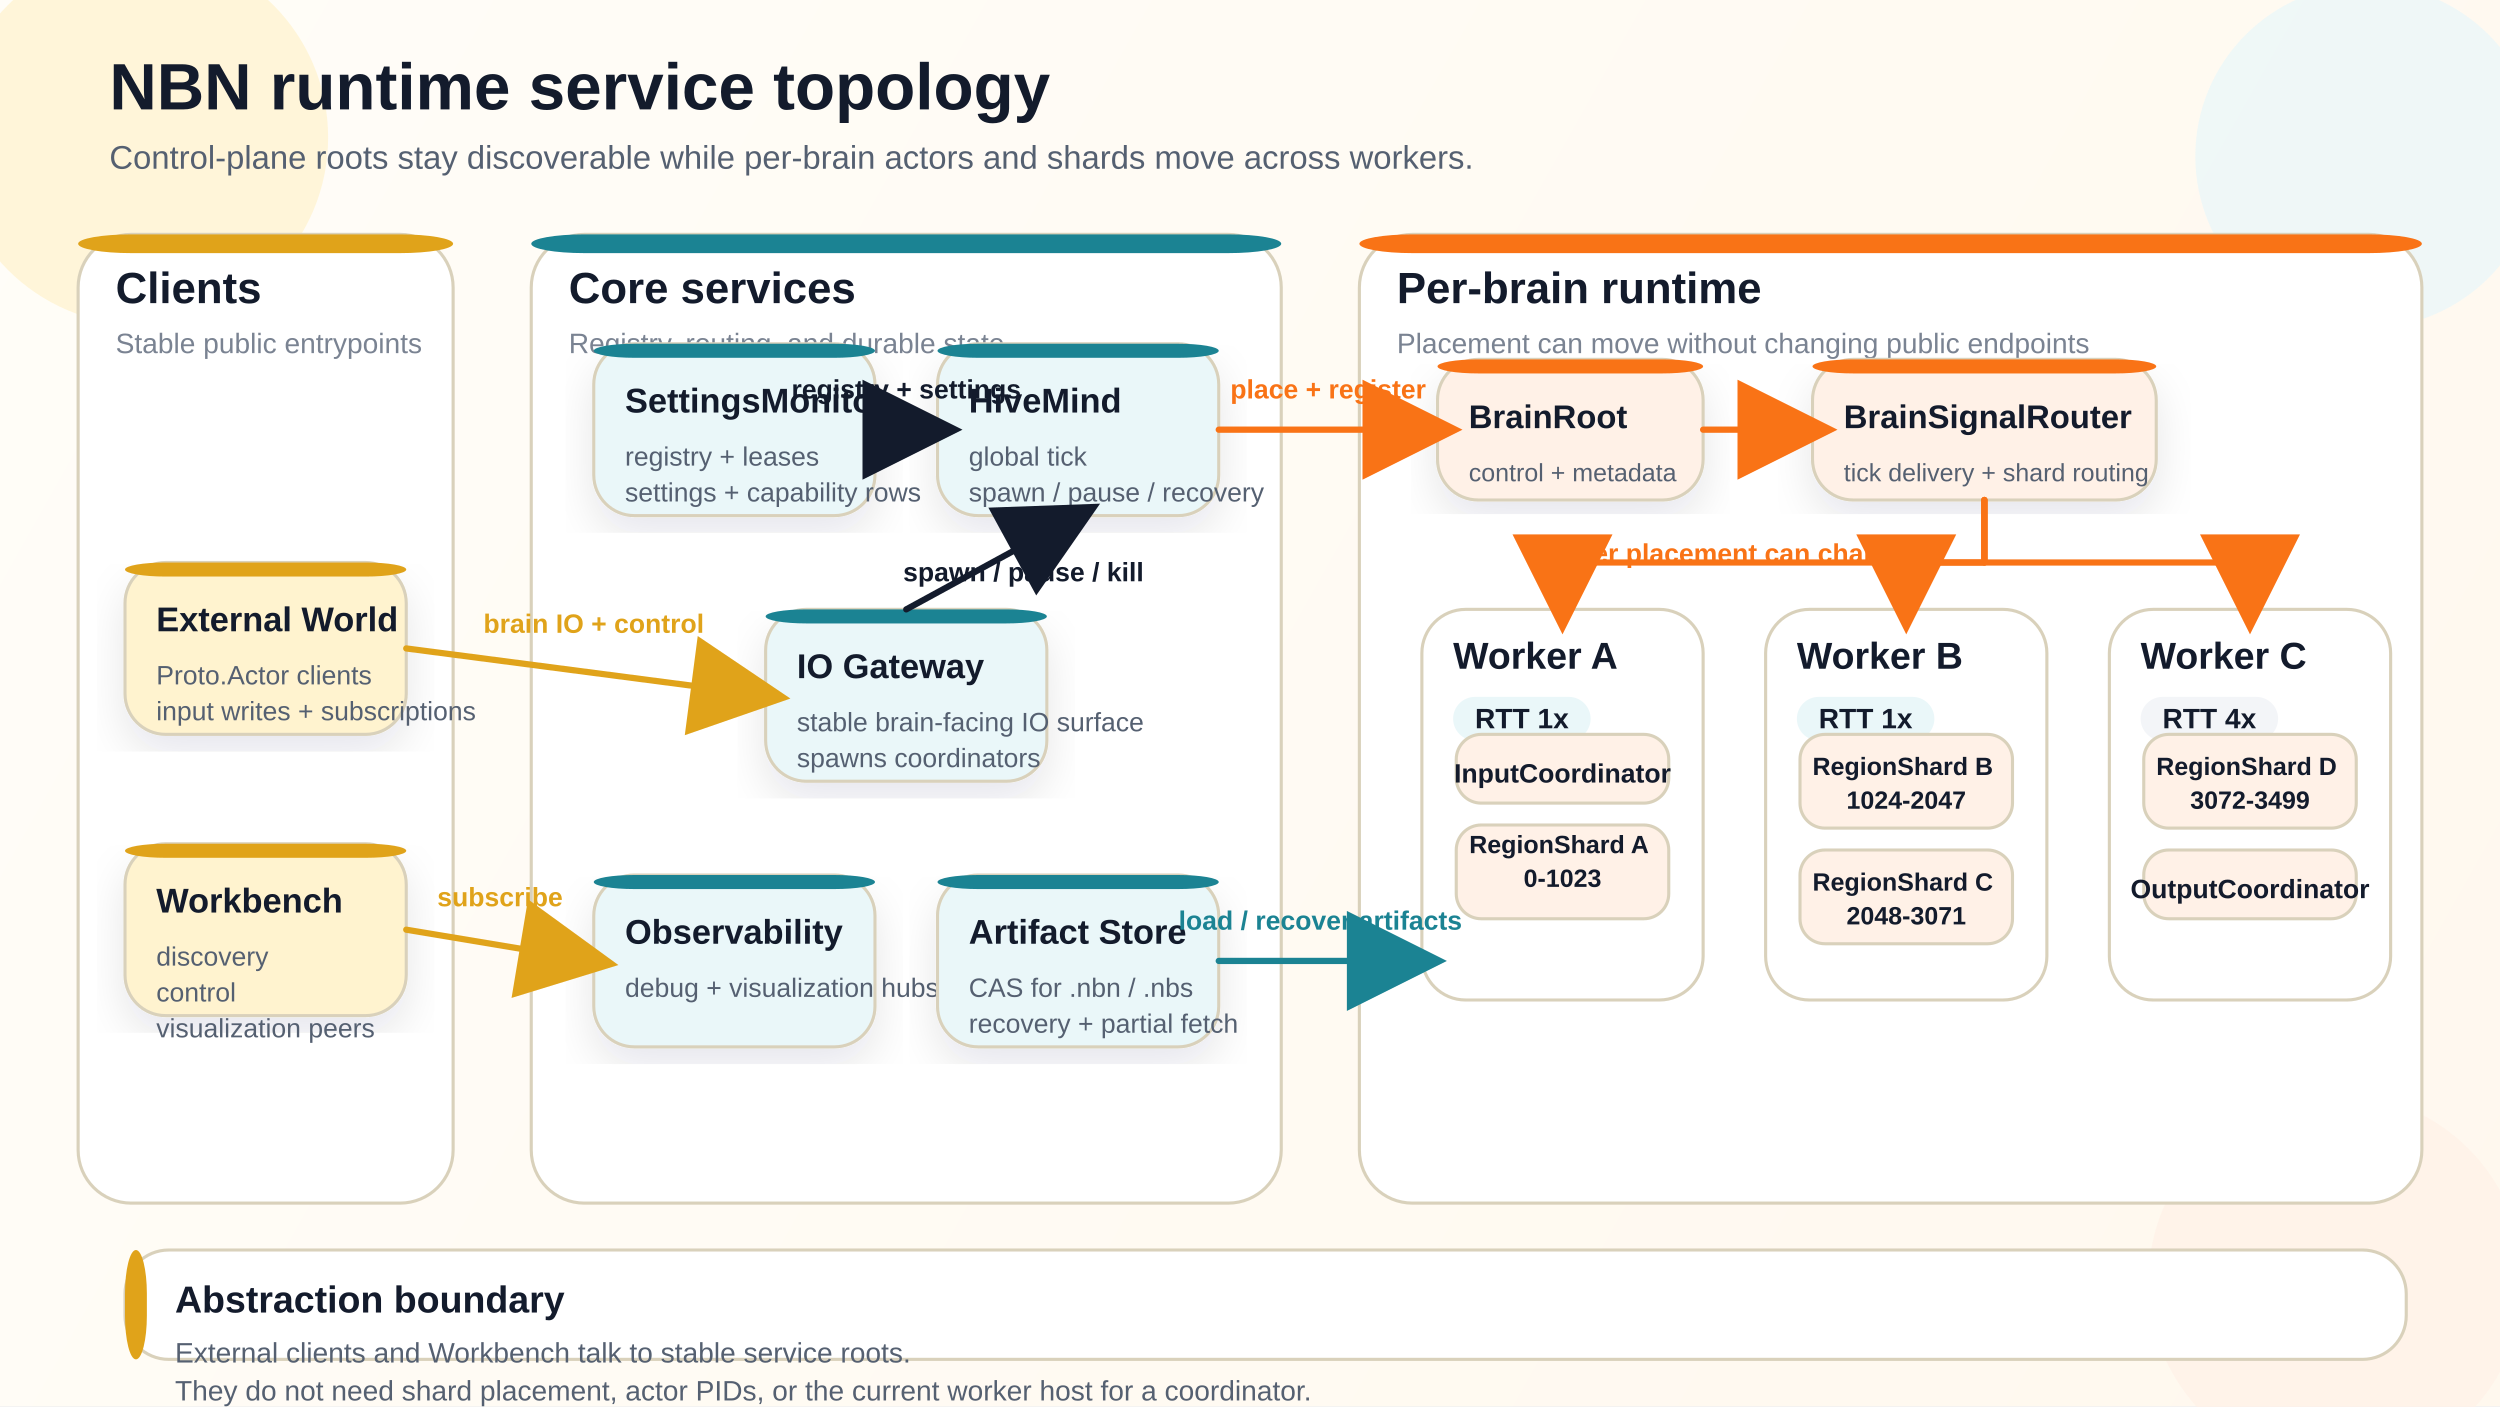
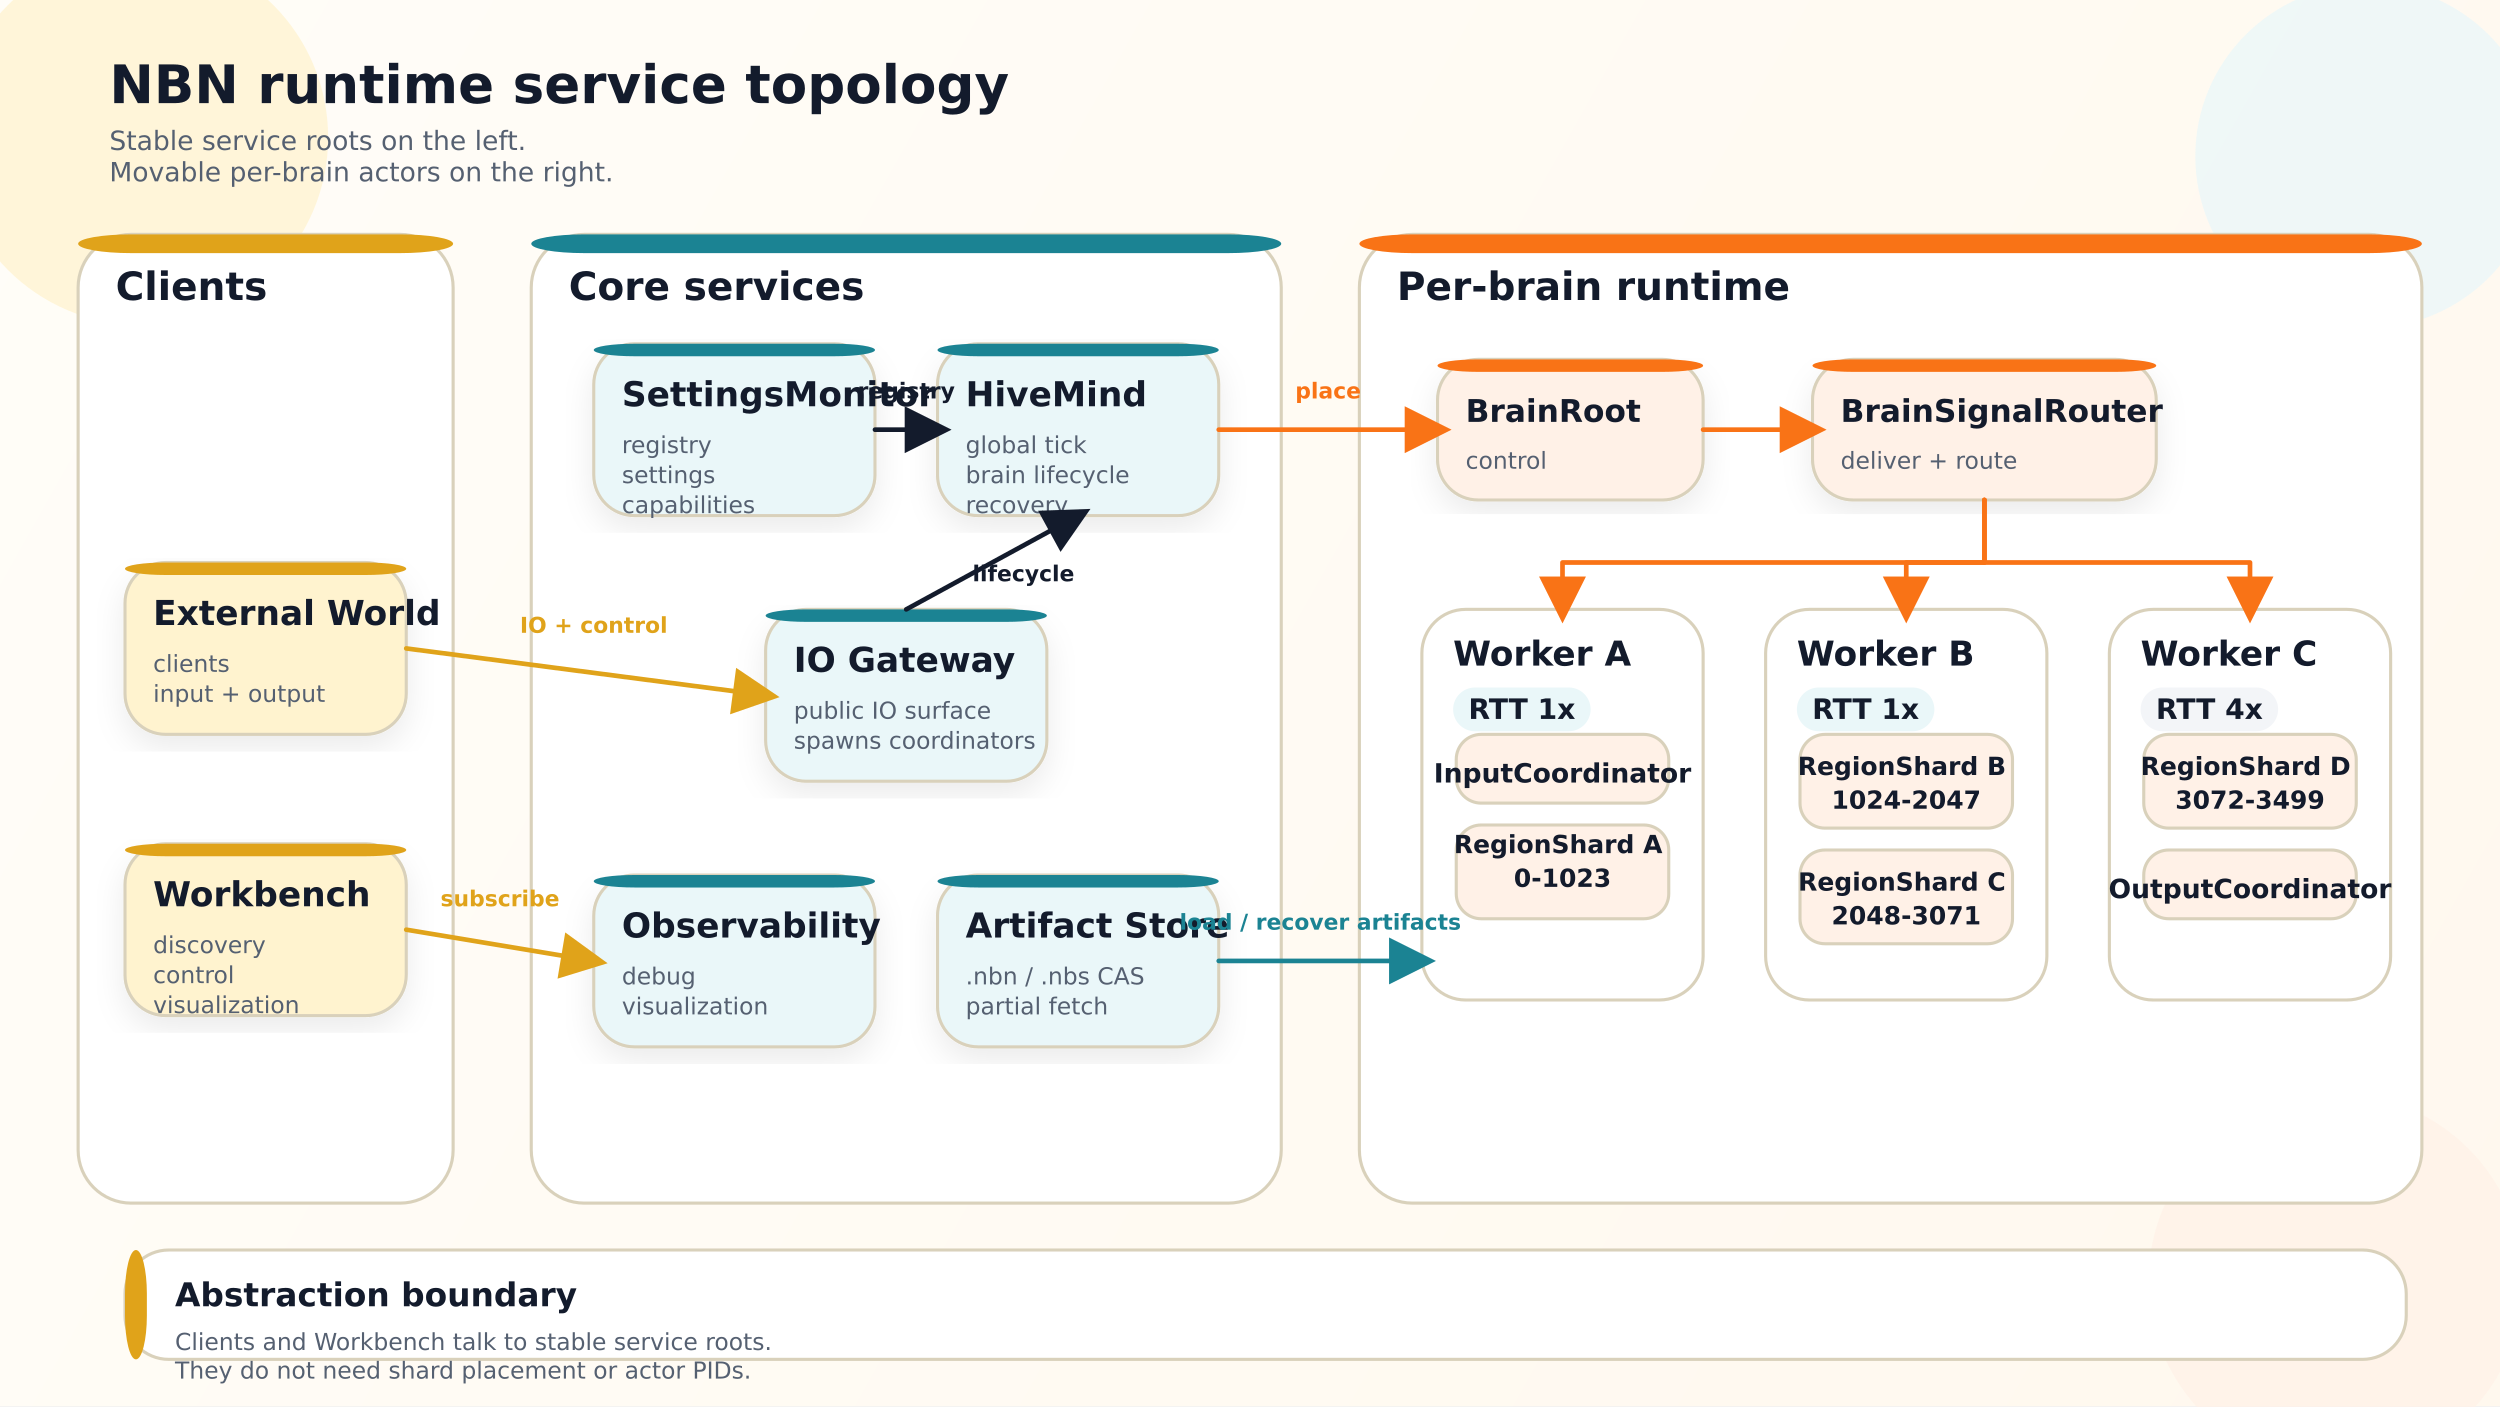
<svg xmlns="http://www.w3.org/2000/svg" width="1600" height="900" viewBox="0 0 1600 900" fill="none">
  <defs>
    <linearGradient id="bg-gradient" x1="0" y1="0" x2="1600" y2="900" gradientUnits="userSpaceOnUse">
      <stop offset="0%" stop-color="#FFFDF8" />
      <stop offset="100%" stop-color="#FFF8EE" />
    </linearGradient>
    <filter id="shadow" x="-10%" y="-10%" width="120%" height="120%">
-       <feDropShadow dx="0" dy="12" stdDeviation="14" flood-color="#131B2C" flood-opacity="0.10" />
+       <feDropShadow dx="0" dy="8" stdDeviation="10" flood-color="#131B2C" flood-opacity="0.08" />
    </filter>
-     <marker id="arrow-ink" markerWidth="16" markerHeight="16" refX="12" refY="8" orient="auto" markerUnits="strokeWidth">
-       <path d="M 0 0 L 16 8 L 0 16 z" fill="#131B2C" />
-     </marker>
-     <marker id="arrow-teal" markerWidth="16" markerHeight="16" refX="12" refY="8" orient="auto" markerUnits="strokeWidth">
-       <path d="M 0 0 L 16 8 L 0 16 z" fill="#1B8393" />
-     </marker>
-     <marker id="arrow-gold" markerWidth="16" markerHeight="16" refX="12" refY="8" orient="auto" markerUnits="strokeWidth">
-       <path d="M 0 0 L 16 8 L 0 16 z" fill="#E0A31A" />
-     </marker>
-     <marker id="arrow-orange" markerWidth="16" markerHeight="16" refX="12" refY="8" orient="auto" markerUnits="strokeWidth">
-       <path d="M 0 0 L 16 8 L 0 16 z" fill="#F97316" />
-     </marker>
-     <marker id="arrow-green" markerWidth="16" markerHeight="16" refX="12" refY="8" orient="auto" markerUnits="strokeWidth">
-       <path d="M 0 0 L 16 8 L 0 16 z" fill="#2B8857" />
-     </marker>
-     <marker id="arrow-red" markerWidth="16" markerHeight="16" refX="12" refY="8" orient="auto" markerUnits="strokeWidth">
-       <path d="M 0 0 L 16 8 L 0 16 z" fill="#B94B34" />
+     <marker id="arrow-ink" markerWidth="10" markerHeight="10" refX="7" refY="5" orient="auto" markerUnits="strokeWidth">
+       <path d="M 0 0 L 10 5 L 0 10 z" fill="#131B2C" />
+     </marker>
+     <marker id="arrow-teal" markerWidth="10" markerHeight="10" refX="7" refY="5" orient="auto" markerUnits="strokeWidth">
+       <path d="M 0 0 L 10 5 L 0 10 z" fill="#1B8393" />
+     </marker>
+     <marker id="arrow-gold" markerWidth="10" markerHeight="10" refX="7" refY="5" orient="auto" markerUnits="strokeWidth">
+       <path d="M 0 0 L 10 5 L 0 10 z" fill="#E0A31A" />
+     </marker>
+     <marker id="arrow-orange" markerWidth="10" markerHeight="10" refX="7" refY="5" orient="auto" markerUnits="strokeWidth">
+       <path d="M 0 0 L 10 5 L 0 10 z" fill="#F97316" />
+     </marker>
+     <marker id="arrow-green" markerWidth="10" markerHeight="10" refX="7" refY="5" orient="auto" markerUnits="strokeWidth">
+       <path d="M 0 0 L 10 5 L 0 10 z" fill="#2B8857" />
+     </marker>
+     <marker id="arrow-red" markerWidth="10" markerHeight="10" refX="7" refY="5" orient="auto" markerUnits="strokeWidth">
+       <path d="M 0 0 L 10 5 L 0 10 z" fill="#B94B34" />
    </marker>
  </defs>
  <g>
    <rect x="0" y="0" width="1600" height="900" fill="url(#bg-gradient)" />
    <circle cx="90" cy="88" r="120" fill="#FFF3CF" opacity="0.75" />
    <circle cx="1515" cy="100" r="110" fill="#EAF7F9" opacity="0.75" />
    <circle cx="1495" cy="820" r="120" fill="#FFF1E7" opacity="0.7" />
  </g>
  <g>
-     <text x="70" y="70" fill="#131B2C" font-size="42" font-weight="850" font-family="Segoe UI, Helvetica Neue, Arial, sans-serif" text-anchor="start" dominant-baseline="alphabetic">NBN runtime service topology</text>
-     <text x="70" y="108" fill="#556071" font-size="21" font-weight="500" font-family="Segoe UI, Helvetica Neue, Arial, sans-serif" text-anchor="start" dominant-baseline="alphabetic">Control-plane roots stay discoverable while per-brain actors and shards move across workers.</text>
+     <text x="70" y="66" fill="#131B2C" font-size="34" font-weight="850" font-family="DejaVu Sans, Arial, Helvetica, sans-serif" text-anchor="start" dominant-baseline="alphabetic">NBN runtime service topology</text>
+     <text x="70" y="96" fill="#556071" font-size="17" font-weight="500" font-family="DejaVu Sans, Arial, Helvetica, sans-serif" text-anchor="start">
+       <tspan x="70" dy="0">Stable service roots on the left.</tspan>
+       <tspan x="70" dy="1.18em">Movable per-brain actors on the right.</tspan>
+     </text>
  </g>
  <g>
    <rect x="50" y="150" width="240" height="620" rx="34" fill="white" stroke="#D9D1BB" stroke-width="2" />
    <rect x="50" y="150" width="240" height="12" rx="34" fill="#E0A31A" />
-     <text x="74" y="194" fill="#131B2C" font-size="28" font-weight="800" font-family="Segoe UI, Helvetica Neue, Arial, sans-serif" text-anchor="start" dominant-baseline="alphabetic">Clients</text>
-     <text x="74" y="226" fill="#7A8392" font-size="18" font-weight="500" font-family="Segoe UI, Helvetica Neue, Arial, sans-serif" text-anchor="start" dominant-baseline="alphabetic">Stable public entrypoints</text>
+     <text x="74" y="192" fill="#131B2C" font-size="25" font-weight="800" font-family="DejaVu Sans, Arial, Helvetica, sans-serif" text-anchor="start" dominant-baseline="alphabetic">Clients</text>
  </g>
  <g>
    <rect x="340" y="150" width="480" height="620" rx="34" fill="white" stroke="#D9D1BB" stroke-width="2" />
    <rect x="340" y="150" width="480" height="12" rx="34" fill="#1B8393" />
-     <text x="364" y="194" fill="#131B2C" font-size="28" font-weight="800" font-family="Segoe UI, Helvetica Neue, Arial, sans-serif" text-anchor="start" dominant-baseline="alphabetic">Core services</text>
-     <text x="364" y="226" fill="#7A8392" font-size="18" font-weight="500" font-family="Segoe UI, Helvetica Neue, Arial, sans-serif" text-anchor="start" dominant-baseline="alphabetic">Registry, routing, and durable state</text>
+     <text x="364" y="192" fill="#131B2C" font-size="25" font-weight="800" font-family="DejaVu Sans, Arial, Helvetica, sans-serif" text-anchor="start" dominant-baseline="alphabetic">Core services</text>
  </g>
  <g>
    <rect x="870" y="150" width="680" height="620" rx="34" fill="white" stroke="#D9D1BB" stroke-width="2" />
    <rect x="870" y="150" width="680" height="12" rx="34" fill="#F97316" />
-     <text x="894" y="194" fill="#131B2C" font-size="28" font-weight="800" font-family="Segoe UI, Helvetica Neue, Arial, sans-serif" text-anchor="start" dominant-baseline="alphabetic">Per-brain runtime</text>
-     <text x="894" y="226" fill="#7A8392" font-size="18" font-weight="500" font-family="Segoe UI, Helvetica Neue, Arial, sans-serif" text-anchor="start" dominant-baseline="alphabetic">Placement can move without changing public endpoints</text>
+     <text x="894" y="192" fill="#131B2C" font-size="25" font-weight="800" font-family="DejaVu Sans, Arial, Helvetica, sans-serif" text-anchor="start" dominant-baseline="alphabetic">Per-brain runtime</text>
  </g>
  <g>
    <rect x="80" y="360" width="180" height="110" rx="26" fill="#FFF3CF" stroke="#D9D1BB" stroke-width="2" filter="url(#shadow)" />
-     <rect x="80" y="360" width="180" height="9" rx="26" fill="#E0A31A" />
-     <text x="100" y="404" fill="#131B2C" font-size="22" font-weight="750" font-family="Segoe UI, Helvetica Neue, Arial, sans-serif" text-anchor="start" dominant-baseline="alphabetic">External World</text>
-     <text x="100" y="438" fill="#556071" font-size="17" font-weight="500" font-family="Segoe UI, Helvetica Neue, Arial, sans-serif" text-anchor="start">
-       <tspan x="100" dy="0">Proto.Actor clients</tspan>
-       <tspan x="100" dy="1.35em">input writes + subscriptions</tspan>
+     <rect x="80" y="360" width="180" height="8" rx="26" fill="#E0A31A" />
+     <text x="98" y="400" fill="#131B2C" font-size="22" font-weight="750" font-family="DejaVu Sans, Arial, Helvetica, sans-serif" text-anchor="start" dominant-baseline="alphabetic">External World</text>
+     <text x="98" y="430" fill="#556071" font-size="15" font-weight="500" font-family="DejaVu Sans, Arial, Helvetica, sans-serif" text-anchor="start">
+       <tspan x="98" dy="0">clients</tspan>
+       <tspan x="98" dy="1.28em">input + output</tspan>
    </text>
  </g>
  <g>
    <rect x="80" y="540" width="180" height="110" rx="26" fill="#FFF3CF" stroke="#D9D1BB" stroke-width="2" filter="url(#shadow)" />
-     <rect x="80" y="540" width="180" height="9" rx="26" fill="#E0A31A" />
-     <text x="100" y="584" fill="#131B2C" font-size="22" font-weight="750" font-family="Segoe UI, Helvetica Neue, Arial, sans-serif" text-anchor="start" dominant-baseline="alphabetic">Workbench</text>
-     <text x="100" y="618" fill="#556071" font-size="17" font-weight="500" font-family="Segoe UI, Helvetica Neue, Arial, sans-serif" text-anchor="start">
-       <tspan x="100" dy="0">discovery</tspan>
-       <tspan x="100" dy="1.35em">control</tspan>
-       <tspan x="100" dy="1.35em">visualization peers</tspan>
+     <rect x="80" y="540" width="180" height="8" rx="26" fill="#E0A31A" />
+     <text x="98" y="580" fill="#131B2C" font-size="22" font-weight="750" font-family="DejaVu Sans, Arial, Helvetica, sans-serif" text-anchor="start" dominant-baseline="alphabetic">Workbench</text>
+     <text x="98" y="610" fill="#556071" font-size="15" font-weight="500" font-family="DejaVu Sans, Arial, Helvetica, sans-serif" text-anchor="start">
+       <tspan x="98" dy="0">discovery</tspan>
+       <tspan x="98" dy="1.28em">control</tspan>
+       <tspan x="98" dy="1.28em">visualization</tspan>
    </text>
  </g>
  <g>
    <rect x="380" y="220" width="180" height="110" rx="26" fill="#EAF7F9" stroke="#D9D1BB" stroke-width="2" filter="url(#shadow)" />
-     <rect x="380" y="220" width="180" height="9" rx="26" fill="#1B8393" />
-     <text x="400" y="264" fill="#131B2C" font-size="22" font-weight="750" font-family="Segoe UI, Helvetica Neue, Arial, sans-serif" text-anchor="start" dominant-baseline="alphabetic">SettingsMonitor</text>
-     <text x="400" y="298" fill="#556071" font-size="17" font-weight="500" font-family="Segoe UI, Helvetica Neue, Arial, sans-serif" text-anchor="start">
-       <tspan x="400" dy="0">registry + leases</tspan>
-       <tspan x="400" dy="1.35em">settings + capability rows</tspan>
+     <rect x="380" y="220" width="180" height="8" rx="26" fill="#1B8393" />
+     <text x="398" y="260" fill="#131B2C" font-size="22" font-weight="750" font-family="DejaVu Sans, Arial, Helvetica, sans-serif" text-anchor="start" dominant-baseline="alphabetic">SettingsMonitor</text>
+     <text x="398" y="290" fill="#556071" font-size="15" font-weight="500" font-family="DejaVu Sans, Arial, Helvetica, sans-serif" text-anchor="start">
+       <tspan x="398" dy="0">registry</tspan>
+       <tspan x="398" dy="1.28em">settings</tspan>
+       <tspan x="398" dy="1.28em">capabilities</tspan>
    </text>
  </g>
  <g>
    <rect x="600" y="220" width="180" height="110" rx="26" fill="#EAF7F9" stroke="#D9D1BB" stroke-width="2" filter="url(#shadow)" />
-     <rect x="600" y="220" width="180" height="9" rx="26" fill="#1B8393" />
-     <text x="620" y="264" fill="#131B2C" font-size="22" font-weight="750" font-family="Segoe UI, Helvetica Neue, Arial, sans-serif" text-anchor="start" dominant-baseline="alphabetic">HiveMind</text>
-     <text x="620" y="298" fill="#556071" font-size="17" font-weight="500" font-family="Segoe UI, Helvetica Neue, Arial, sans-serif" text-anchor="start">
-       <tspan x="620" dy="0">global tick</tspan>
-       <tspan x="620" dy="1.35em">spawn / pause / recovery</tspan>
+     <rect x="600" y="220" width="180" height="8" rx="26" fill="#1B8393" />
+     <text x="618" y="260" fill="#131B2C" font-size="22" font-weight="750" font-family="DejaVu Sans, Arial, Helvetica, sans-serif" text-anchor="start" dominant-baseline="alphabetic">HiveMind</text>
+     <text x="618" y="290" fill="#556071" font-size="15" font-weight="500" font-family="DejaVu Sans, Arial, Helvetica, sans-serif" text-anchor="start">
+       <tspan x="618" dy="0">global tick</tspan>
+       <tspan x="618" dy="1.28em">brain lifecycle</tspan>
+       <tspan x="618" dy="1.28em">recovery</tspan>
    </text>
  </g>
  <g>
    <rect x="490" y="390" width="180" height="110" rx="26" fill="#EAF7F9" stroke="#D9D1BB" stroke-width="2" filter="url(#shadow)" />
-     <rect x="490" y="390" width="180" height="9" rx="26" fill="#1B8393" />
-     <text x="510" y="434" fill="#131B2C" font-size="22" font-weight="750" font-family="Segoe UI, Helvetica Neue, Arial, sans-serif" text-anchor="start" dominant-baseline="alphabetic">IO Gateway</text>
-     <text x="510" y="468" fill="#556071" font-size="17" font-weight="500" font-family="Segoe UI, Helvetica Neue, Arial, sans-serif" text-anchor="start">
-       <tspan x="510" dy="0">stable brain-facing IO surface</tspan>
-       <tspan x="510" dy="1.35em">spawns coordinators</tspan>
+     <rect x="490" y="390" width="180" height="8" rx="26" fill="#1B8393" />
+     <text x="508" y="430" fill="#131B2C" font-size="22" font-weight="750" font-family="DejaVu Sans, Arial, Helvetica, sans-serif" text-anchor="start" dominant-baseline="alphabetic">IO Gateway</text>
+     <text x="508" y="460" fill="#556071" font-size="15" font-weight="500" font-family="DejaVu Sans, Arial, Helvetica, sans-serif" text-anchor="start">
+       <tspan x="508" dy="0">public IO surface</tspan>
+       <tspan x="508" dy="1.28em">spawns coordinators</tspan>
    </text>
  </g>
  <g>
    <rect x="380" y="560" width="180" height="110" rx="26" fill="#EAF7F9" stroke="#D9D1BB" stroke-width="2" filter="url(#shadow)" />
-     <rect x="380" y="560" width="180" height="9" rx="26" fill="#1B8393" />
-     <text x="400" y="604" fill="#131B2C" font-size="22" font-weight="750" font-family="Segoe UI, Helvetica Neue, Arial, sans-serif" text-anchor="start" dominant-baseline="alphabetic">Observability</text>
-     <text x="400" y="638" fill="#556071" font-size="17" font-weight="500" font-family="Segoe UI, Helvetica Neue, Arial, sans-serif" text-anchor="start">
-       <tspan x="400" dy="0">debug + visualization hubs</tspan>
+     <rect x="380" y="560" width="180" height="8" rx="26" fill="#1B8393" />
+     <text x="398" y="600" fill="#131B2C" font-size="22" font-weight="750" font-family="DejaVu Sans, Arial, Helvetica, sans-serif" text-anchor="start" dominant-baseline="alphabetic">Observability</text>
+     <text x="398" y="630" fill="#556071" font-size="15" font-weight="500" font-family="DejaVu Sans, Arial, Helvetica, sans-serif" text-anchor="start">
+       <tspan x="398" dy="0">debug</tspan>
+       <tspan x="398" dy="1.28em">visualization</tspan>
    </text>
  </g>
  <g>
    <rect x="600" y="560" width="180" height="110" rx="26" fill="#EAF7F9" stroke="#D9D1BB" stroke-width="2" filter="url(#shadow)" />
-     <rect x="600" y="560" width="180" height="9" rx="26" fill="#1B8393" />
-     <text x="620" y="604" fill="#131B2C" font-size="22" font-weight="750" font-family="Segoe UI, Helvetica Neue, Arial, sans-serif" text-anchor="start" dominant-baseline="alphabetic">Artifact Store</text>
-     <text x="620" y="638" fill="#556071" font-size="17" font-weight="500" font-family="Segoe UI, Helvetica Neue, Arial, sans-serif" text-anchor="start">
-       <tspan x="620" dy="0">CAS for .nbn / .nbs</tspan>
-       <tspan x="620" dy="1.35em">recovery + partial fetch</tspan>
+     <rect x="600" y="560" width="180" height="8" rx="26" fill="#1B8393" />
+     <text x="618" y="600" fill="#131B2C" font-size="22" font-weight="750" font-family="DejaVu Sans, Arial, Helvetica, sans-serif" text-anchor="start" dominant-baseline="alphabetic">Artifact Store</text>
+     <text x="618" y="630" fill="#556071" font-size="15" font-weight="500" font-family="DejaVu Sans, Arial, Helvetica, sans-serif" text-anchor="start">
+       <tspan x="618" dy="0">.nbn / .nbs CAS</tspan>
+       <tspan x="618" dy="1.28em">partial fetch</tspan>
    </text>
  </g>
  <g>
    <rect x="920" y="230" width="170" height="90" rx="26" fill="#FFF1E7" stroke="#D9D1BB" stroke-width="2" filter="url(#shadow)" />
-     <rect x="920" y="230" width="170" height="9" rx="26" fill="#F97316" />
-     <text x="940" y="274" fill="#131B2C" font-size="21" font-weight="750" font-family="Segoe UI, Helvetica Neue, Arial, sans-serif" text-anchor="start" dominant-baseline="alphabetic">BrainRoot</text>
-     <text x="940" y="308" fill="#556071" font-size="16" font-weight="500" font-family="Segoe UI, Helvetica Neue, Arial, sans-serif" text-anchor="start">
-       <tspan x="940" dy="0">control + metadata</tspan>
+     <rect x="920" y="230" width="170" height="8" rx="26" fill="#F97316" />
+     <text x="938" y="270" fill="#131B2C" font-size="20" font-weight="750" font-family="DejaVu Sans, Arial, Helvetica, sans-serif" text-anchor="start" dominant-baseline="alphabetic">BrainRoot</text>
+     <text x="938" y="300" fill="#556071" font-size="15" font-weight="500" font-family="DejaVu Sans, Arial, Helvetica, sans-serif" text-anchor="start">
+       <tspan x="938" dy="0">control</tspan>
    </text>
  </g>
  <g>
    <rect x="1160" y="230" width="220" height="90" rx="26" fill="#FFF1E7" stroke="#D9D1BB" stroke-width="2" filter="url(#shadow)" />
-     <rect x="1160" y="230" width="220" height="9" rx="26" fill="#F97316" />
-     <text x="1180" y="274" fill="#131B2C" font-size="21" font-weight="750" font-family="Segoe UI, Helvetica Neue, Arial, sans-serif" text-anchor="start" dominant-baseline="alphabetic">BrainSignalRouter</text>
-     <text x="1180" y="308" fill="#556071" font-size="16" font-weight="500" font-family="Segoe UI, Helvetica Neue, Arial, sans-serif" text-anchor="start">
-       <tspan x="1180" dy="0">tick delivery + shard routing</tspan>
+     <rect x="1160" y="230" width="220" height="8" rx="26" fill="#F97316" />
+     <text x="1178" y="270" fill="#131B2C" font-size="20" font-weight="750" font-family="DejaVu Sans, Arial, Helvetica, sans-serif" text-anchor="start" dominant-baseline="alphabetic">BrainSignalRouter</text>
+     <text x="1178" y="300" fill="#556071" font-size="15" font-weight="500" font-family="DejaVu Sans, Arial, Helvetica, sans-serif" text-anchor="start">
+       <tspan x="1178" dy="0">deliver + route</tspan>
    </text>
  </g>
  <g>
    <rect x="910" y="390" width="180" height="250" rx="28" fill="white" stroke="#D9D1BB" stroke-width="2" />
-     <text x="930" y="428" fill="#131B2C" font-size="24" font-weight="800" font-family="Segoe UI, Helvetica Neue, Arial, sans-serif" text-anchor="start" dominant-baseline="alphabetic">Worker A</text>
+     <text x="930" y="426" fill="#131B2C" font-size="22" font-weight="800" font-family="DejaVu Sans, Arial, Helvetica, sans-serif" text-anchor="start" dominant-baseline="alphabetic">Worker A</text>
    <g>
-       <rect x="930" y="446" width="88" height="28" rx="14.0" fill="#EAF7F9" />
-       <text x="974" y="461" fill="#131B2C" font-size="18" font-weight="700" font-family="Segoe UI, Helvetica Neue, Arial, sans-serif" text-anchor="middle" dominant-baseline="middle">RTT 1x</text>
+       <rect x="930" y="440" width="88" height="28" rx="14.0" fill="#EAF7F9" />
+       <text x="974" y="455" fill="#131B2C" font-size="18" font-weight="700" font-family="DejaVu Sans, Arial, Helvetica, sans-serif" text-anchor="middle" dominant-baseline="middle">RTT 1x</text>
    </g>
  </g>
  <g>
    <rect x="1130" y="390" width="180" height="250" rx="28" fill="white" stroke="#D9D1BB" stroke-width="2" />
-     <text x="1150" y="428" fill="#131B2C" font-size="24" font-weight="800" font-family="Segoe UI, Helvetica Neue, Arial, sans-serif" text-anchor="start" dominant-baseline="alphabetic">Worker B</text>
+     <text x="1150" y="426" fill="#131B2C" font-size="22" font-weight="800" font-family="DejaVu Sans, Arial, Helvetica, sans-serif" text-anchor="start" dominant-baseline="alphabetic">Worker B</text>
    <g>
-       <rect x="1150" y="446" width="88" height="28" rx="14.0" fill="#EAF7F9" />
-       <text x="1194" y="461" fill="#131B2C" font-size="18" font-weight="700" font-family="Segoe UI, Helvetica Neue, Arial, sans-serif" text-anchor="middle" dominant-baseline="middle">RTT 1x</text>
+       <rect x="1150" y="440" width="88" height="28" rx="14.0" fill="#EAF7F9" />
+       <text x="1194" y="455" fill="#131B2C" font-size="18" font-weight="700" font-family="DejaVu Sans, Arial, Helvetica, sans-serif" text-anchor="middle" dominant-baseline="middle">RTT 1x</text>
    </g>
  </g>
  <g>
    <rect x="1350" y="390" width="180" height="250" rx="28" fill="white" stroke="#D9D1BB" stroke-width="2" />
-     <text x="1370" y="428" fill="#131B2C" font-size="24" font-weight="800" font-family="Segoe UI, Helvetica Neue, Arial, sans-serif" text-anchor="start" dominant-baseline="alphabetic">Worker C</text>
+     <text x="1370" y="426" fill="#131B2C" font-size="22" font-weight="800" font-family="DejaVu Sans, Arial, Helvetica, sans-serif" text-anchor="start" dominant-baseline="alphabetic">Worker C</text>
    <g>
-       <rect x="1370" y="446" width="88" height="28" rx="14.0" fill="#F3F5F8" />
-       <text x="1414" y="461" fill="#131B2C" font-size="18" font-weight="700" font-family="Segoe UI, Helvetica Neue, Arial, sans-serif" text-anchor="middle" dominant-baseline="middle">RTT 4x</text>
+       <rect x="1370" y="440" width="88" height="28" rx="14.0" fill="#F3F5F8" />
+       <text x="1414" y="455" fill="#131B2C" font-size="18" font-weight="700" font-family="DejaVu Sans, Arial, Helvetica, sans-serif" text-anchor="middle" dominant-baseline="middle">RTT 4x</text>
    </g>
  </g>
  <rect x="932" y="470" width="136" height="44" rx="16" fill="#FFF1E7" stroke="#D9D1BB" stroke-width="2" />
  <rect x="932" y="528" width="136" height="60" rx="16" fill="#FFF1E7" stroke="#D9D1BB" stroke-width="2" />
  <rect x="1152" y="470" width="136" height="60" rx="16" fill="#FFF1E7" stroke="#D9D1BB" stroke-width="2" />
  <rect x="1152" y="544" width="136" height="60" rx="16" fill="#FFF1E7" stroke="#D9D1BB" stroke-width="2" />
  <rect x="1372" y="470" width="136" height="60" rx="16" fill="#FFF1E7" stroke="#D9D1BB" stroke-width="2" />
  <rect x="1372" y="544" width="136" height="44" rx="16" fill="#FFF1E7" stroke="#D9D1BB" stroke-width="2" />
-   <text x="1000" y="496" fill="#131B2C" font-size="17" font-weight="700" font-family="Segoe UI, Helvetica Neue, Arial, sans-serif" text-anchor="middle" dominant-baseline="middle">InputCoordinator</text>
-   <text x="1000" y="546" fill="#131B2C" font-size="16" font-weight="700" font-family="Segoe UI, Helvetica Neue, Arial, sans-serif" text-anchor="middle">
+   <text x="1000" y="496" fill="#131B2C" font-size="17" font-weight="700" font-family="DejaVu Sans, Arial, Helvetica, sans-serif" text-anchor="middle" dominant-baseline="middle">InputCoordinator</text>
+   <text x="1000" y="546" fill="#131B2C" font-size="16" font-weight="700" font-family="DejaVu Sans, Arial, Helvetica, sans-serif" text-anchor="middle">
    <tspan x="1000" dy="0">RegionShard A</tspan>
    <tspan x="1000" dy="1.35em">0-1023</tspan>
  </text>
-   <text x="1220" y="496" fill="#131B2C" font-size="16" font-weight="700" font-family="Segoe UI, Helvetica Neue, Arial, sans-serif" text-anchor="middle">
+   <text x="1220" y="496" fill="#131B2C" font-size="16" font-weight="700" font-family="DejaVu Sans, Arial, Helvetica, sans-serif" text-anchor="middle">
    <tspan x="1220" dy="0">RegionShard B</tspan>
    <tspan x="1220" dy="1.35em">1024-2047</tspan>
  </text>
-   <text x="1220" y="570" fill="#131B2C" font-size="16" font-weight="700" font-family="Segoe UI, Helvetica Neue, Arial, sans-serif" text-anchor="middle">
+   <text x="1220" y="570" fill="#131B2C" font-size="16" font-weight="700" font-family="DejaVu Sans, Arial, Helvetica, sans-serif" text-anchor="middle">
    <tspan x="1220" dy="0">RegionShard C</tspan>
    <tspan x="1220" dy="1.35em">2048-3071</tspan>
  </text>
-   <text x="1440" y="496" fill="#131B2C" font-size="16" font-weight="700" font-family="Segoe UI, Helvetica Neue, Arial, sans-serif" text-anchor="middle">
+   <text x="1440" y="496" fill="#131B2C" font-size="16" font-weight="700" font-family="DejaVu Sans, Arial, Helvetica, sans-serif" text-anchor="middle">
    <tspan x="1440" dy="0">RegionShard D</tspan>
    <tspan x="1440" dy="1.35em">3072-3499</tspan>
  </text>
-   <text x="1440" y="570" fill="#131B2C" font-size="17" font-weight="700" font-family="Segoe UI, Helvetica Neue, Arial, sans-serif" text-anchor="middle" dominant-baseline="middle">OutputCoordinator</text>
-   <text x="980" y="360" fill="#F97316" font-size="17" font-weight="700" font-family="Segoe UI, Helvetica Neue, Arial, sans-serif" text-anchor="start" dominant-baseline="alphabetic">worker placement can change</text>
-   <g>
-     <line x1="260" y1="415" x2="490" y2="445" stroke="#E0A31A" stroke-width="4" stroke-linecap="round" marker-end="url(#arrow-gold)" />
-     <text x="380" y="405" fill="#E0A31A" font-size="17" font-weight="700" font-family="Segoe UI, Helvetica Neue, Arial, sans-serif" text-anchor="middle" dominant-baseline="alphabetic">brain IO + control</text>
-   </g>
-   <g>
-     <line x1="260" y1="595" x2="380" y2="615" stroke="#E0A31A" stroke-width="4" stroke-linecap="round" marker-end="url(#arrow-gold)" />
-     <text x="320" y="580" fill="#E0A31A" font-size="17" font-weight="700" font-family="Segoe UI, Helvetica Neue, Arial, sans-serif" text-anchor="middle" dominant-baseline="alphabetic">subscribe</text>
-   </g>
-   <g>
-     <line x1="560" y1="275" x2="600" y2="275" stroke="#131B2C" stroke-width="4" stroke-linecap="round" marker-end="url(#arrow-ink)" />
-     <text x="580" y="255" fill="#131B2C" font-size="17" font-weight="700" font-family="Segoe UI, Helvetica Neue, Arial, sans-serif" text-anchor="middle" dominant-baseline="alphabetic">registry + settings</text>
-   </g>
-   <g>
-     <line x1="580" y1="390" x2="690" y2="330" stroke="#131B2C" stroke-width="4" stroke-linecap="round" marker-end="url(#arrow-ink)" />
-     <text x="655" y="372" fill="#131B2C" font-size="17" font-weight="700" font-family="Segoe UI, Helvetica Neue, Arial, sans-serif" text-anchor="middle" dominant-baseline="alphabetic">spawn / pause / kill</text>
-   </g>
-   <g>
-     <line x1="780" y1="275" x2="920" y2="275" stroke="#F97316" stroke-width="4" stroke-linecap="round" marker-end="url(#arrow-orange)" />
-     <text x="850" y="255" fill="#F97316" font-size="17" font-weight="700" font-family="Segoe UI, Helvetica Neue, Arial, sans-serif" text-anchor="middle" dominant-baseline="alphabetic">place + register</text>
-   </g>
-   <g>
-     <line x1="1090" y1="275" x2="1160" y2="275" stroke="#F97316" stroke-width="4" stroke-linecap="round" marker-end="url(#arrow-orange)" />
-   </g>
-   <g>
-     <polyline points="1270,320 1270,360 1000,360 1000,390" fill="none" stroke="#F97316" stroke-width="4" stroke-linecap="round" stroke-linejoin="round" marker-end="url(#arrow-orange)" />
-   </g>
-   <g>
-     <polyline points="1270,320 1270,360 1220,360 1220,390" fill="none" stroke="#F97316" stroke-width="4" stroke-linecap="round" stroke-linejoin="round" marker-end="url(#arrow-orange)" />
-   </g>
-   <g>
-     <polyline points="1270,320 1270,360 1440,360 1440,390" fill="none" stroke="#F97316" stroke-width="4" stroke-linecap="round" stroke-linejoin="round" marker-end="url(#arrow-orange)" />
-   </g>
-   <g>
-     <line x1="780" y1="615" x2="910" y2="615" stroke="#1B8393" stroke-width="4" stroke-linecap="round" marker-end="url(#arrow-teal)" />
-     <text x="845" y="595" fill="#1B8393" font-size="17" font-weight="700" font-family="Segoe UI, Helvetica Neue, Arial, sans-serif" text-anchor="middle" dominant-baseline="alphabetic">load / recover artifacts</text>
+   <text x="1440" y="570" fill="#131B2C" font-size="17" font-weight="700" font-family="DejaVu Sans, Arial, Helvetica, sans-serif" text-anchor="middle" dominant-baseline="middle">OutputCoordinator</text>
+   <g>
+     <line x1="260" y1="415" x2="490" y2="445" stroke="#E0A31A" stroke-width="3" stroke-linecap="round" marker-end="url(#arrow-gold)" />
+     <text x="380" y="405" fill="#E0A31A" font-size="14" font-weight="700" font-family="DejaVu Sans, Arial, Helvetica, sans-serif" text-anchor="middle" dominant-baseline="alphabetic">IO + control</text>
+   </g>
+   <g>
+     <line x1="260" y1="595" x2="380" y2="615" stroke="#E0A31A" stroke-width="3" stroke-linecap="round" marker-end="url(#arrow-gold)" />
+     <text x="320" y="580" fill="#E0A31A" font-size="14" font-weight="700" font-family="DejaVu Sans, Arial, Helvetica, sans-serif" text-anchor="middle" dominant-baseline="alphabetic">subscribe</text>
+   </g>
+   <g>
+     <line x1="560" y1="275" x2="600" y2="275" stroke="#131B2C" stroke-width="3" stroke-linecap="round" marker-end="url(#arrow-ink)" />
+     <text x="580" y="255" fill="#131B2C" font-size="14" font-weight="700" font-family="DejaVu Sans, Arial, Helvetica, sans-serif" text-anchor="middle" dominant-baseline="alphabetic">registry</text>
+   </g>
+   <g>
+     <line x1="580" y1="390" x2="690" y2="330" stroke="#131B2C" stroke-width="3" stroke-linecap="round" marker-end="url(#arrow-ink)" />
+     <text x="655" y="372" fill="#131B2C" font-size="14" font-weight="700" font-family="DejaVu Sans, Arial, Helvetica, sans-serif" text-anchor="middle" dominant-baseline="alphabetic">lifecycle</text>
+   </g>
+   <g>
+     <line x1="780" y1="275" x2="920" y2="275" stroke="#F97316" stroke-width="3" stroke-linecap="round" marker-end="url(#arrow-orange)" />
+     <text x="850" y="255" fill="#F97316" font-size="14" font-weight="700" font-family="DejaVu Sans, Arial, Helvetica, sans-serif" text-anchor="middle" dominant-baseline="alphabetic">place</text>
+   </g>
+   <g>
+     <line x1="1090" y1="275" x2="1160" y2="275" stroke="#F97316" stroke-width="3" stroke-linecap="round" marker-end="url(#arrow-orange)" />
+   </g>
+   <g>
+     <polyline points="1270,320 1270,360 1000,360 1000,390" fill="none" stroke="#F97316" stroke-width="3" stroke-linecap="round" stroke-linejoin="round" marker-end="url(#arrow-orange)" />
+   </g>
+   <g>
+     <polyline points="1270,320 1270,360 1220,360 1220,390" fill="none" stroke="#F97316" stroke-width="3" stroke-linecap="round" stroke-linejoin="round" marker-end="url(#arrow-orange)" />
+   </g>
+   <g>
+     <polyline points="1270,320 1270,360 1440,360 1440,390" fill="none" stroke="#F97316" stroke-width="3" stroke-linecap="round" stroke-linejoin="round" marker-end="url(#arrow-orange)" />
+   </g>
+   <g>
+     <line x1="780" y1="615" x2="910" y2="615" stroke="#1B8393" stroke-width="3" stroke-linecap="round" marker-end="url(#arrow-teal)" />
+     <text x="845" y="595" fill="#1B8393" font-size="14" font-weight="700" font-family="DejaVu Sans, Arial, Helvetica, sans-serif" text-anchor="middle" dominant-baseline="alphabetic">load / recover artifacts</text>
  </g>
  <g>
    <rect x="80" y="800" width="1460" height="70" rx="28" fill="white" stroke="#D9D1BB" stroke-width="2" />
    <rect x="80" y="800" width="14" height="70" rx="28" fill="#E0A31A" />
-     <text x="112" y="840" fill="#131B2C" font-size="24" font-weight="780" font-family="Segoe UI, Helvetica Neue, Arial, sans-serif" text-anchor="start" dominant-baseline="alphabetic">Abstraction boundary</text>
-     <text x="112" y="872" fill="#556071" font-size="18" font-weight="500" font-family="Segoe UI, Helvetica Neue, Arial, sans-serif" text-anchor="start">
-       <tspan x="112" dy="0">External clients and Workbench talk to stable service roots.</tspan>
-       <tspan x="112" dy="1.35em">They do not need shard placement, actor PIDs, or the current worker host for a coordinator.</tspan>
+     <text x="112" y="836" fill="#131B2C" font-size="21" font-weight="780" font-family="DejaVu Sans, Arial, Helvetica, sans-serif" text-anchor="start" dominant-baseline="alphabetic">Abstraction boundary</text>
+     <text x="112" y="864" fill="#556071" font-size="15" font-weight="500" font-family="DejaVu Sans, Arial, Helvetica, sans-serif" text-anchor="start">
+       <tspan x="112" dy="0">Clients and Workbench talk to stable service roots.</tspan>
+       <tspan x="112" dy="1.22em">They do not need shard placement or actor PIDs.</tspan>
    </text>
  </g>
</svg>
